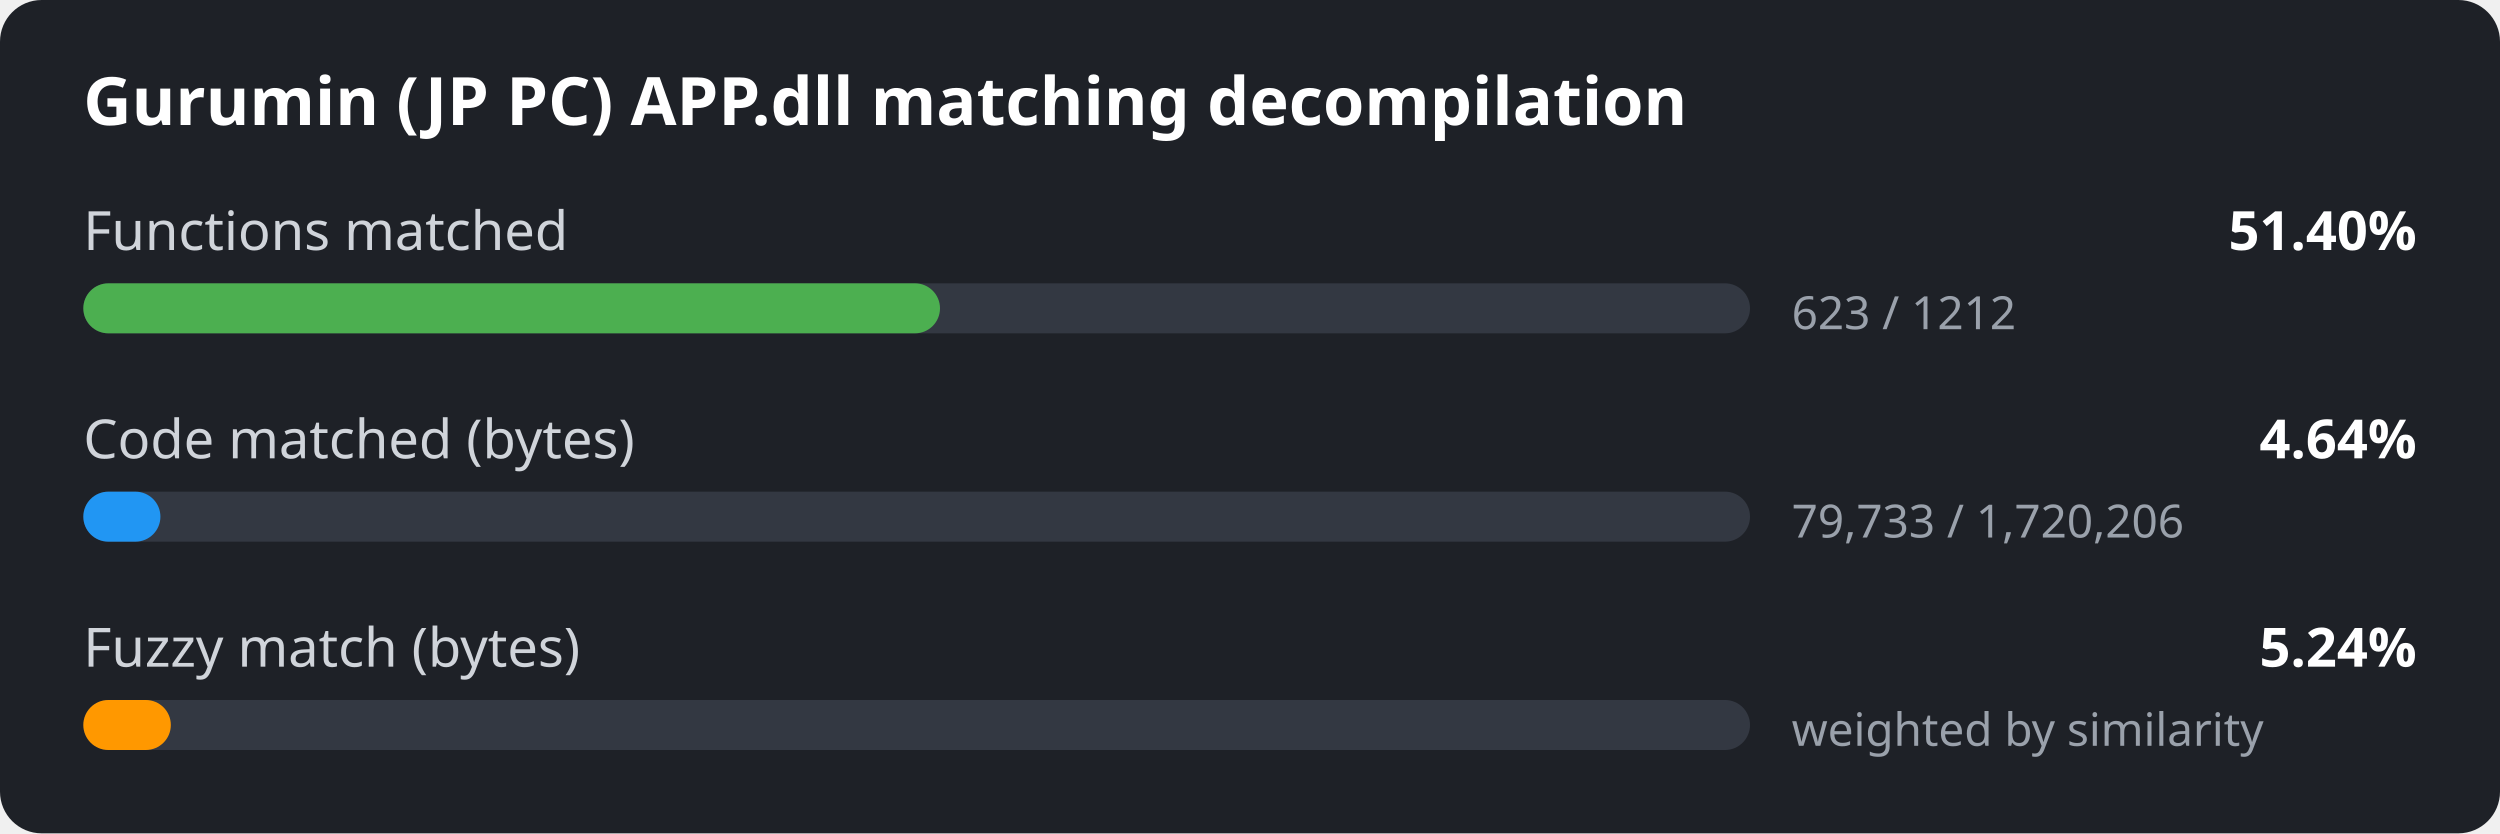
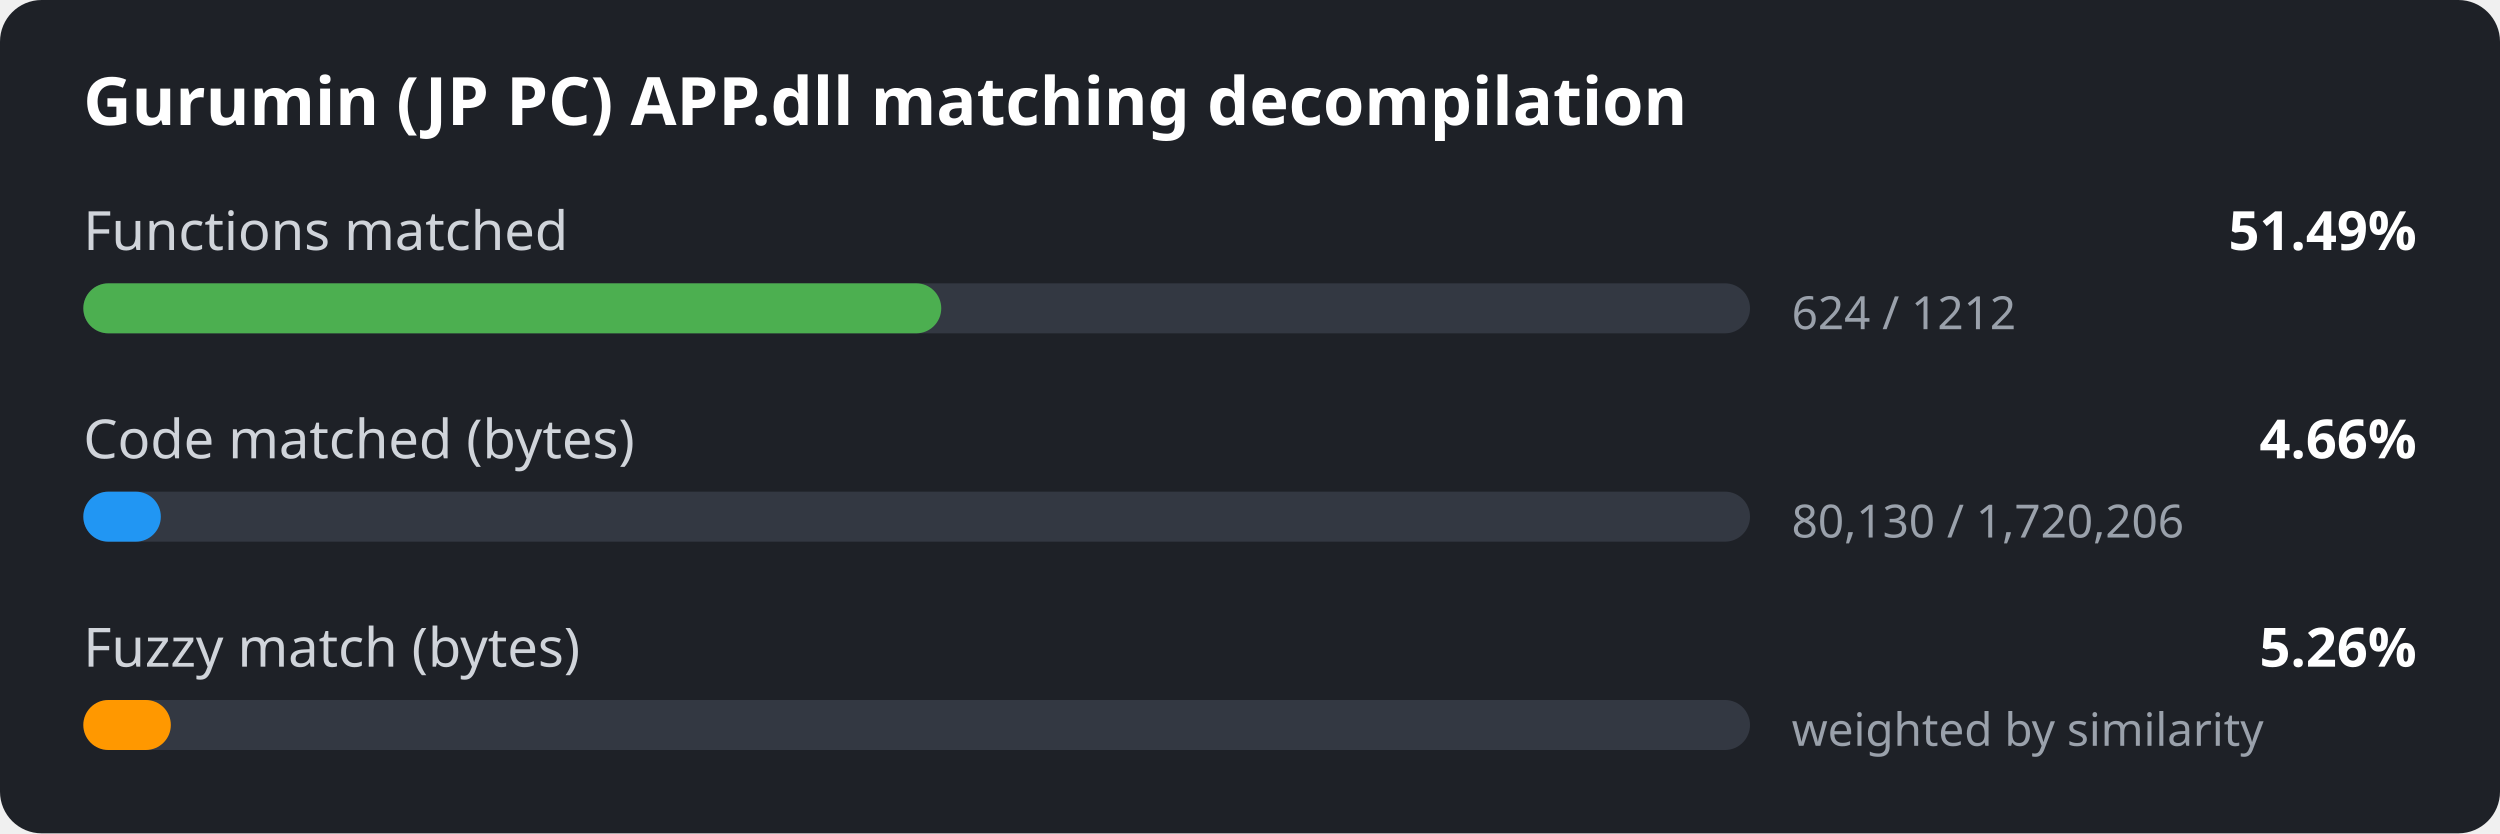
<svg xmlns="http://www.w3.org/2000/svg" width="600" height="200" viewBox="0 0 600 200">
  <style>
.bg { fill: #1e2127; }
.title { font: 600 16px sans-serif; fill: #ffffff; }
.label { font: 13px sans-serif; fill: #d0d4da; }
.value { font: 600 13px sans-serif; fill: #ffffff; }
.detail { font: 11px sans-serif; fill: #9aa1ab; }
.track { fill: #333842; }
</style>
  <rect width="600" height="200" rx="10" class="bg" />
  <text x="20" y="30" class="title">Gurumin (JP PC) APP.dll matching decompilation</text>
  <text x="20" y="60" class="label">Functions matched</text>
-   <text x="580" y="60" class="value" text-anchor="end">51.40%</text>
+   <text x="580" y="60" class="value" text-anchor="end">51.49%</text>
  <rect x="20" y="68" width="400" height="12" rx="6" class="track" />
-   <rect x="20" y="68" width="205.6" height="12" rx="6" fill="#4caf50" />
-   <text x="430" y="79" class="detail">623 / 1212</text>
+   <rect x="20" y="68" width="205.9" height="12" rx="6" fill="#4caf50" />
+   <text x="430" y="79" class="detail">624 / 1212</text>
  <text x="20" y="110" class="label">Code matched (bytes)</text>
-   <text x="580" y="110" class="value" text-anchor="end">4.64%</text>
+   <text x="580" y="110" class="value" text-anchor="end">4.66%</text>
  <rect x="20" y="118" width="400" height="12" rx="6" class="track" />
-   <rect x="20" y="118" width="18.5" height="12" rx="6" fill="#2196f3" />
-   <text x="430" y="129" class="detail">79,733 / 1,720,206</text>
+   <rect x="20" y="118" width="18.6" height="12" rx="6" fill="#2196f3" />
+   <text x="430" y="129" class="detail">80,130 / 1,720,206</text>
  <text x="20" y="160" class="label">Fuzzy match (bytes)</text>
-   <text x="580" y="160" class="value" text-anchor="end">5.24%</text>
+   <text x="580" y="160" class="value" text-anchor="end">5.26%</text>
  <rect x="20" y="168" width="400" height="12" rx="6" class="track" />
  <rect x="20" y="168" width="21.0" height="12" rx="6" fill="#ff9800" />
  <text x="430" y="179" class="detail">weighted by similarity</text>
</svg>
